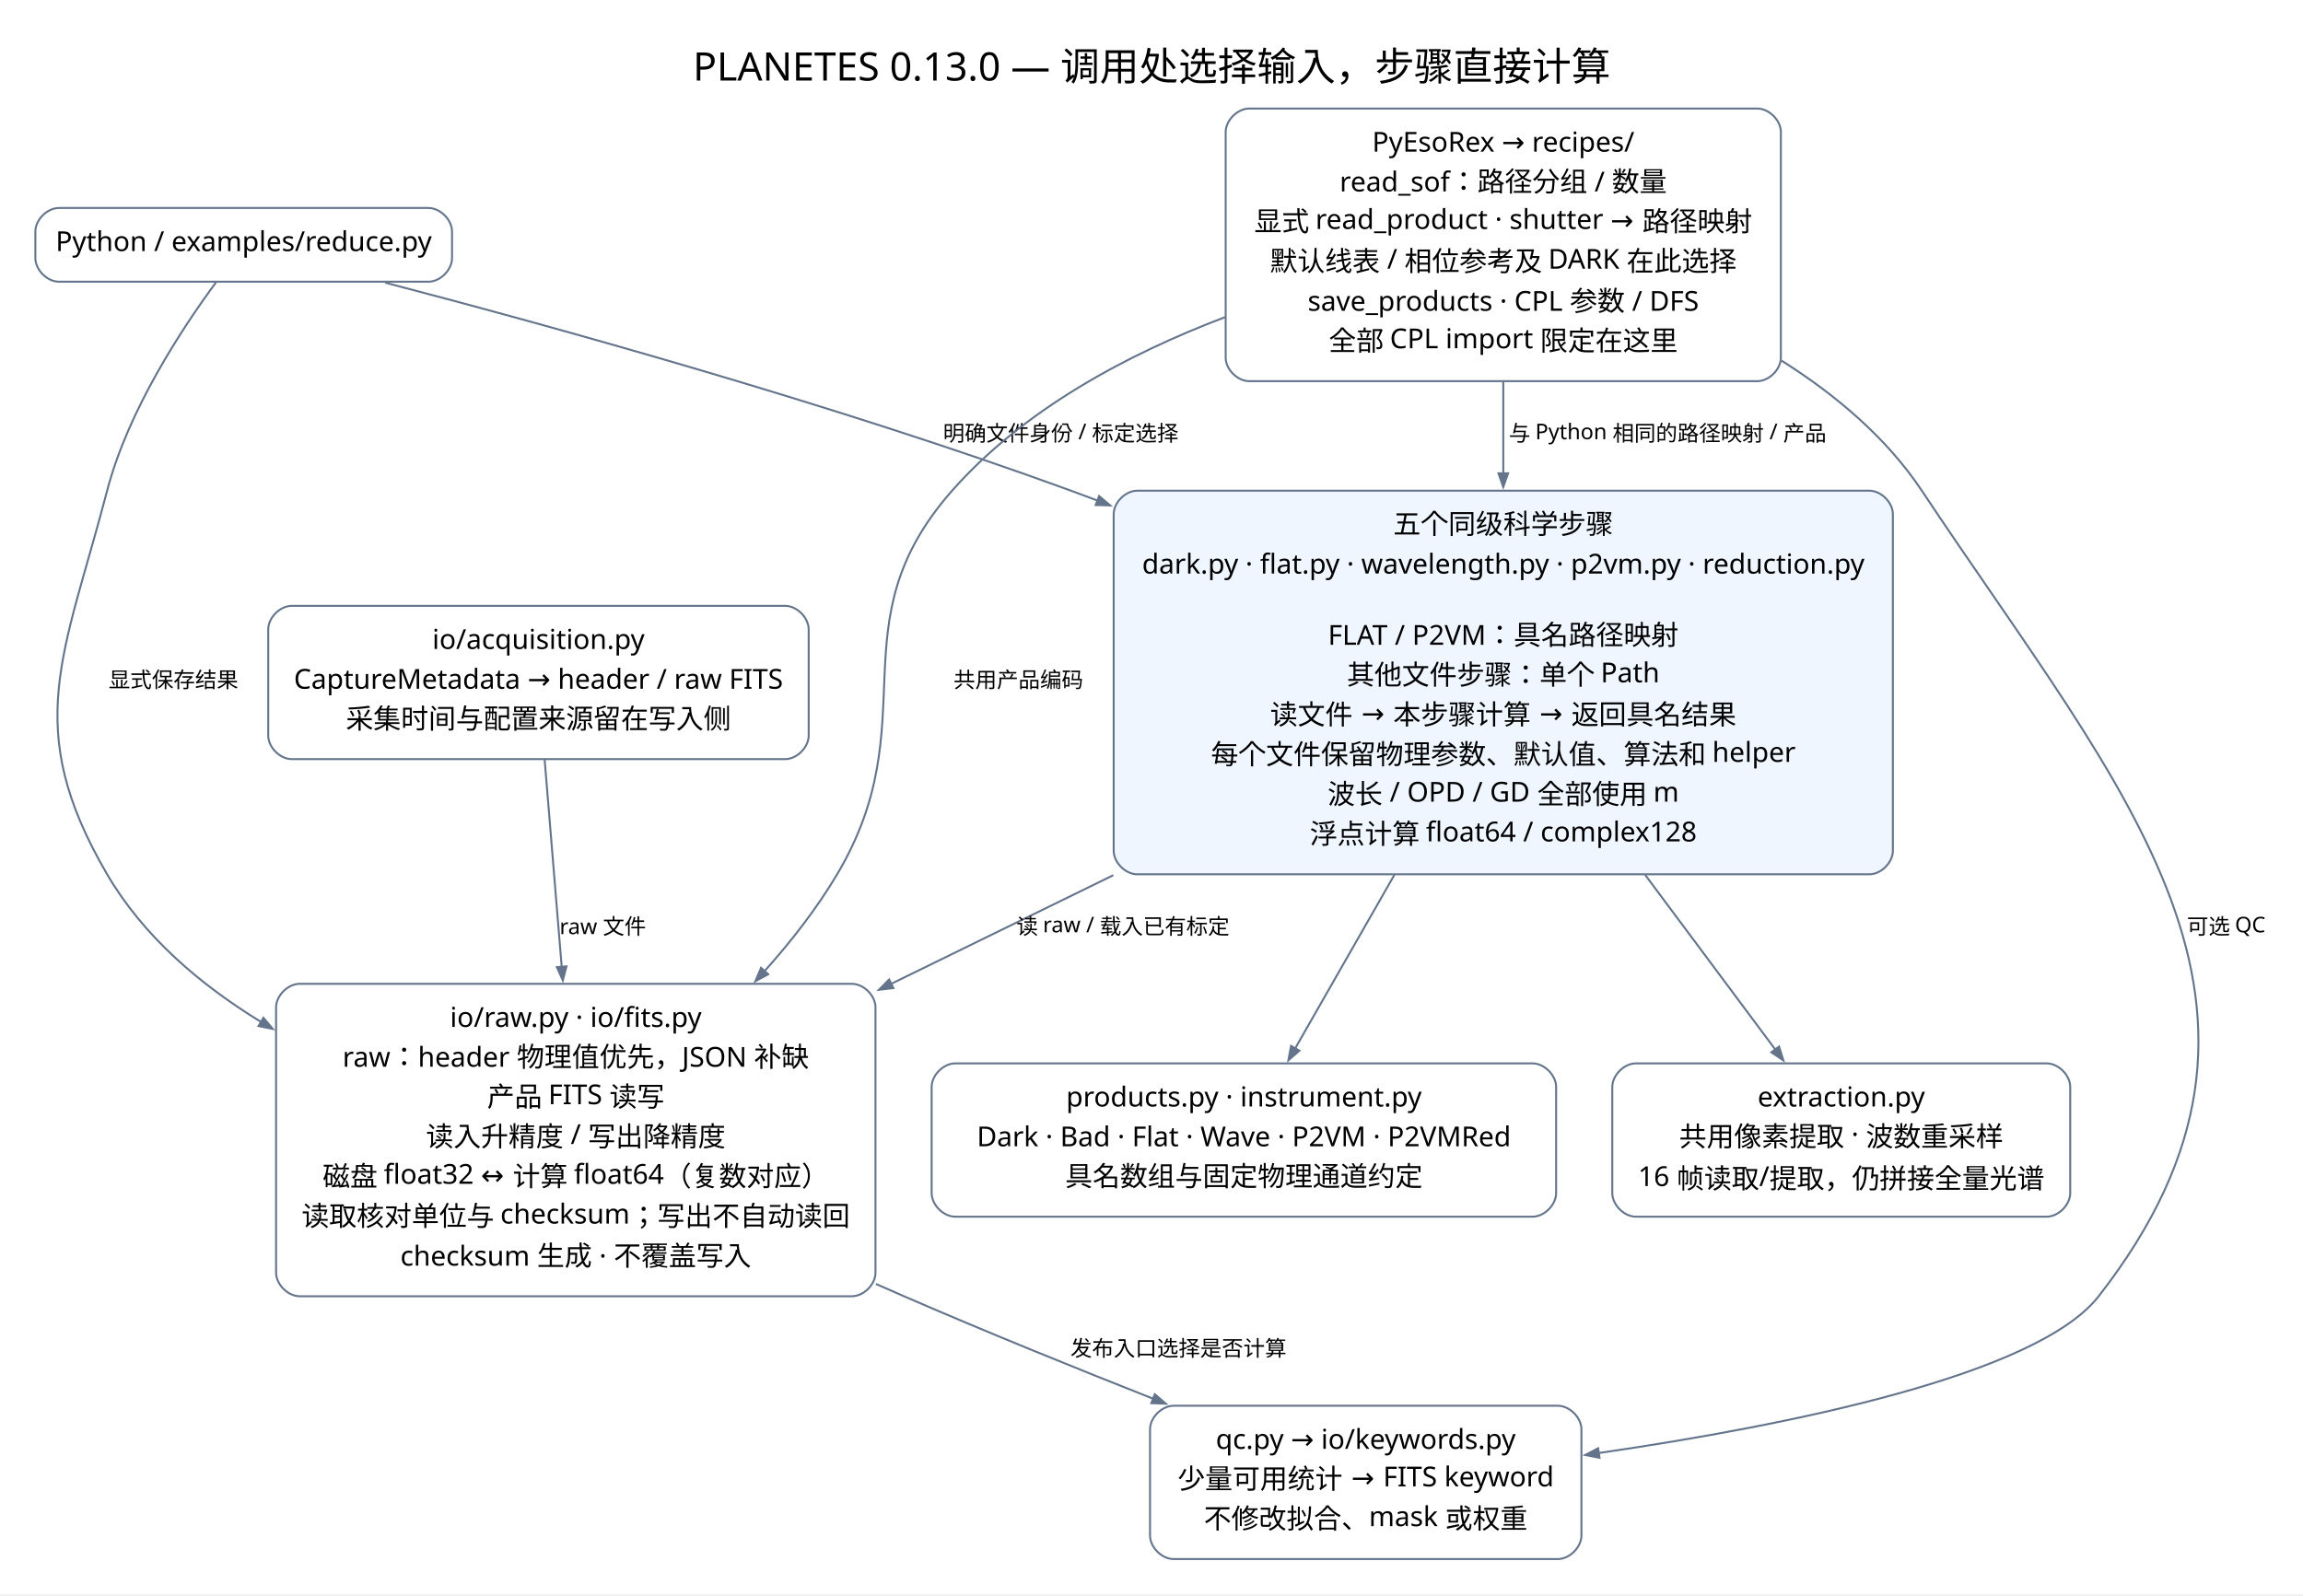
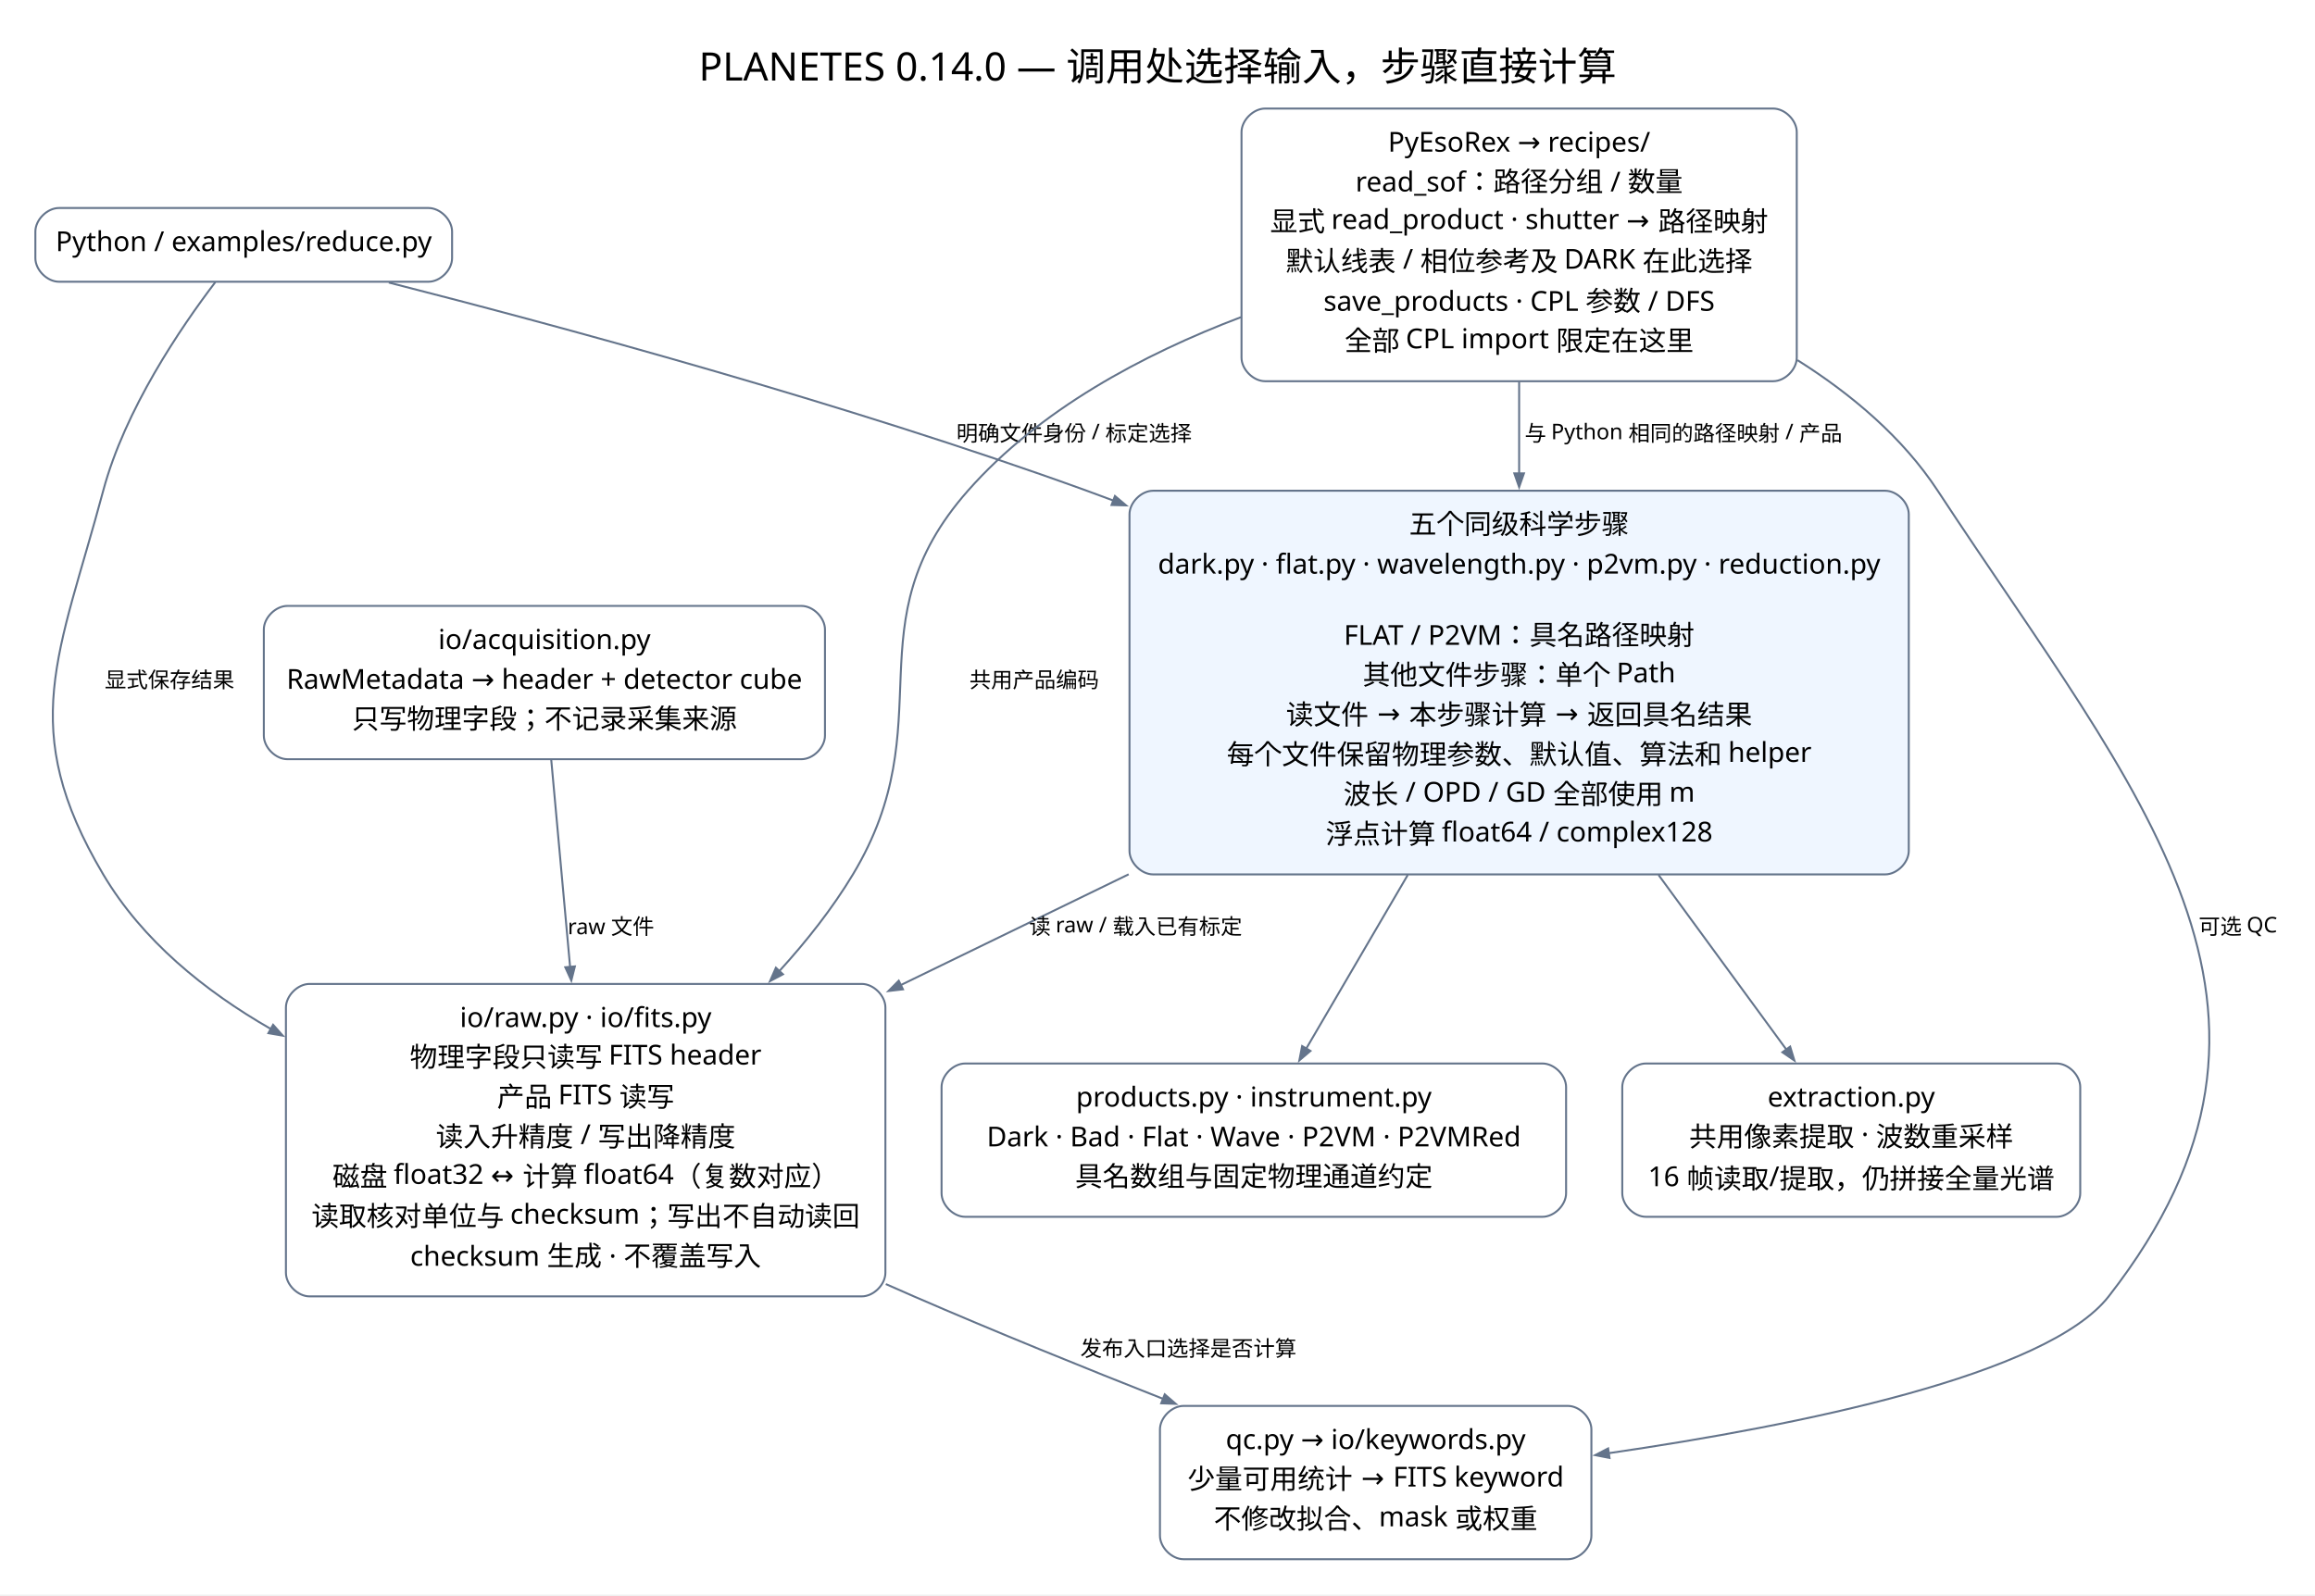
- <svg xmlns="http://www.w3.org/2000/svg" width="1172pt" height="812pt" viewBox="0.00 0.00 1172.00 812.00">
+ <svg xmlns="http://www.w3.org/2000/svg" width="1178pt" height="812pt" viewBox="0.00 0.00 1178.00 812.00">
  <g id="graph0" class="graph" transform="scale(1 1) rotate(0) translate(18 793.62)">
-     <polygon fill="white" stroke="none" points="-18,18 -18,-793.62 1154.27,-793.62 1154.27,18 -18,18" />
-     <text xml:space="preserve" text-anchor="middle" x="568.14" y="-752.62" font-family="PingFang SC" font-size="20.00">PLANETES 0.13.0 — 调用处选择输入，步骤直接计算</text>
+     <polygon fill="white" stroke="none" points="-18,18 -18,-793.62 1160.14,-793.62 1160.14,18 -18,18" />
+     <text xml:space="preserve" text-anchor="middle" x="571.07" y="-752.62" font-family="PingFang SC" font-size="20.00">PLANETES 0.14.0 — 调用处选择输入，步骤直接计算</text>
    <g id="node1" class="node">
      <path fill="none" stroke="#64748b" d="M200.04,-687.75C200.04,-687.75 12,-687.75 12,-687.75 6,-687.75 0,-681.75 0,-675.75 0,-675.75 0,-662.22 0,-662.22 0,-656.22 6,-650.22 12,-650.22 12,-650.22 200.04,-650.22 200.04,-650.22 206.04,-650.22 212.04,-656.22 212.04,-662.22 212.04,-662.22 212.04,-675.75 212.04,-675.75 212.04,-681.75 206.04,-687.75 200.04,-687.75" />
      <text xml:space="preserve" text-anchor="middle" x="106.02" y="-665.81" font-family="PingFang SC" font-size="14.00">Python / examples/reduce.py</text>
    </g>
    <g id="node3" class="node">
-       <path fill="#eff6ff" stroke="#64748b" d="M933.29,-543.84C933.29,-543.84 560.75,-543.84 560.75,-543.84 554.75,-543.84 548.75,-537.84 548.75,-531.84 548.75,-531.84 548.75,-360.56 548.75,-360.56 548.75,-354.56 554.75,-348.56 560.75,-348.56 560.75,-348.56 933.29,-348.56 933.29,-348.56 939.29,-348.56 945.29,-354.56 945.29,-360.56 945.29,-360.56 945.29,-531.84 945.29,-531.84 945.29,-537.84 939.29,-543.84 933.29,-543.84" />
-       <text xml:space="preserve" text-anchor="middle" x="747.02" y="-521.9" font-family="PingFang SC" font-size="14.00">五个同级科学步骤</text>
-       <text xml:space="preserve" text-anchor="middle" x="747.02" y="-501.65" font-family="PingFang SC" font-size="14.00">dark.py · flat.py · wavelength.py · p2vm.py · reduction.py</text>
-       <text xml:space="preserve" text-anchor="middle" x="747.02" y="-465.4" font-family="PingFang SC" font-size="14.00">FLAT / P2VM：具名路径映射</text>
-       <text xml:space="preserve" text-anchor="middle" x="747.02" y="-445.15" font-family="PingFang SC" font-size="14.00">其他文件步骤：单个 Path</text>
-       <text xml:space="preserve" text-anchor="middle" x="747.02" y="-424.9" font-family="PingFang SC" font-size="14.00">读文件 → 本步骤计算 → 返回具名结果</text>
-       <text xml:space="preserve" text-anchor="middle" x="747.02" y="-404.65" font-family="PingFang SC" font-size="14.00">每个文件保留物理参数、默认值、算法和 helper</text>
-       <text xml:space="preserve" text-anchor="middle" x="747.02" y="-384.4" font-family="PingFang SC" font-size="14.00">波长 / OPD / GD 全部使用 m</text>
-       <text xml:space="preserve" text-anchor="middle" x="747.02" y="-364.15" font-family="PingFang SC" font-size="14.00">浮点计算 float64 / complex128</text>
+       <path fill="#eff6ff" stroke="#64748b" d="M941.29,-543.84C941.29,-543.84 568.75,-543.84 568.75,-543.84 562.75,-543.84 556.75,-537.84 556.75,-531.84 556.75,-531.84 556.75,-360.56 556.75,-360.56 556.75,-354.56 562.75,-348.56 568.75,-348.56 568.75,-348.56 941.29,-348.56 941.29,-348.56 947.29,-348.56 953.29,-354.56 953.29,-360.56 953.29,-360.56 953.29,-531.84 953.29,-531.84 953.29,-537.84 947.29,-543.84 941.29,-543.84" />
+       <text xml:space="preserve" text-anchor="middle" x="755.02" y="-521.9" font-family="PingFang SC" font-size="14.00">五个同级科学步骤</text>
+       <text xml:space="preserve" text-anchor="middle" x="755.02" y="-501.65" font-family="PingFang SC" font-size="14.00">dark.py · flat.py · wavelength.py · p2vm.py · reduction.py</text>
+       <text xml:space="preserve" text-anchor="middle" x="755.02" y="-465.4" font-family="PingFang SC" font-size="14.00">FLAT / P2VM：具名路径映射</text>
+       <text xml:space="preserve" text-anchor="middle" x="755.02" y="-445.15" font-family="PingFang SC" font-size="14.00">其他文件步骤：单个 Path</text>
+       <text xml:space="preserve" text-anchor="middle" x="755.02" y="-424.9" font-family="PingFang SC" font-size="14.00">读文件 → 本步骤计算 → 返回具名结果</text>
+       <text xml:space="preserve" text-anchor="middle" x="755.02" y="-404.65" font-family="PingFang SC" font-size="14.00">每个文件保留物理参数、默认值、算法和 helper</text>
+       <text xml:space="preserve" text-anchor="middle" x="755.02" y="-384.4" font-family="PingFang SC" font-size="14.00">波长 / OPD / GD 全部使用 m</text>
+       <text xml:space="preserve" text-anchor="middle" x="755.02" y="-364.15" font-family="PingFang SC" font-size="14.00">浮点计算 float64 / complex128</text>
    </g>
    <g id="edge1" class="edge">
-       <path fill="none" stroke="#64748b" d="M178.06,-649.73C262.62,-627.63 406.6,-587.84 527.02,-543.84 531.54,-542.19 536.1,-540.49 540.68,-538.75" />
-       <polygon fill="#64748b" stroke="#64748b" points="541.34,-541.12 547,-536.33 539.59,-536.55 541.34,-541.12" />
-       <text xml:space="preserve" text-anchor="middle" x="521.83" y="-569.14" font-family="PingFang SC" font-size="11.00">明确文件身份 / 标定选择</text>
+       <path fill="none" stroke="#64748b" d="M179.84,-649.8C266.07,-627.82 412.56,-588.23 535.02,-543.84 539.54,-542.2 544.1,-540.51 548.69,-538.78" />
+       <polygon fill="#64748b" stroke="#64748b" points="549.35,-541.16 555.02,-536.38 547.61,-536.58 549.35,-541.16" />
+       <text xml:space="preserve" text-anchor="middle" x="528.57" y="-569.14" font-family="PingFang SC" font-size="11.00">明确文件身份 / 标定选择</text>
    </g>
    <g id="node5" class="node">
-       <path fill="none" stroke="#64748b" d="M415.54,-292.81C415.54,-292.81 134.5,-292.81 134.5,-292.81 128.5,-292.81 122.5,-286.81 122.5,-280.81 122.5,-280.81 122.5,-145.78 122.5,-145.78 122.5,-139.78 128.5,-133.78 134.5,-133.78 134.5,-133.78 415.54,-133.78 415.54,-133.78 421.54,-133.78 427.54,-139.78 427.54,-145.78 427.54,-145.78 427.54,-280.81 427.54,-280.81 427.54,-286.81 421.54,-292.81 415.54,-292.81" />
-       <text xml:space="preserve" text-anchor="middle" x="275.02" y="-270.87" font-family="PingFang SC" font-size="14.00">io/raw.py · io/fits.py</text>
-       <text xml:space="preserve" text-anchor="middle" x="275.02" y="-250.62" font-family="PingFang SC" font-size="14.00">raw：header 物理值优先，JSON 补缺</text>
-       <text xml:space="preserve" text-anchor="middle" x="275.02" y="-230.37" font-family="PingFang SC" font-size="14.00">产品 FITS 读写</text>
-       <text xml:space="preserve" text-anchor="middle" x="275.02" y="-210.12" font-family="PingFang SC" font-size="14.00">读入升精度 / 写出降精度</text>
-       <text xml:space="preserve" text-anchor="middle" x="275.02" y="-189.87" font-family="PingFang SC" font-size="14.00">磁盘 float32 ↔ 计算 float64（复数对应）</text>
-       <text xml:space="preserve" text-anchor="middle" x="275.02" y="-169.62" font-family="PingFang SC" font-size="14.00">读取核对单位与 checksum；写出不自动读回</text>
-       <text xml:space="preserve" text-anchor="middle" x="275.02" y="-149.37" font-family="PingFang SC" font-size="14.00">checksum 生成 · 不覆盖写入</text>
+       <path fill="none" stroke="#64748b" d="M420.54,-292.81C420.54,-292.81 139.5,-292.81 139.5,-292.81 133.5,-292.81 127.5,-286.81 127.5,-280.81 127.5,-280.81 127.5,-145.78 127.5,-145.78 127.5,-139.78 133.5,-133.78 139.5,-133.78 139.5,-133.78 420.54,-133.78 420.54,-133.78 426.54,-133.78 432.54,-139.78 432.54,-145.78 432.54,-145.78 432.54,-280.81 432.54,-280.81 432.54,-286.81 426.54,-292.81 420.54,-292.81" />
+       <text xml:space="preserve" text-anchor="middle" x="280.02" y="-270.87" font-family="PingFang SC" font-size="14.00">io/raw.py · io/fits.py</text>
+       <text xml:space="preserve" text-anchor="middle" x="280.02" y="-250.62" font-family="PingFang SC" font-size="14.00">物理字段只读写 FITS header</text>
+       <text xml:space="preserve" text-anchor="middle" x="280.02" y="-230.37" font-family="PingFang SC" font-size="14.00">产品 FITS 读写</text>
+       <text xml:space="preserve" text-anchor="middle" x="280.02" y="-210.12" font-family="PingFang SC" font-size="14.00">读入升精度 / 写出降精度</text>
+       <text xml:space="preserve" text-anchor="middle" x="280.02" y="-189.87" font-family="PingFang SC" font-size="14.00">磁盘 float32 ↔ 计算 float64（复数对应）</text>
+       <text xml:space="preserve" text-anchor="middle" x="280.02" y="-169.62" font-family="PingFang SC" font-size="14.00">读取核对单位与 checksum；写出不自动读回</text>
+       <text xml:space="preserve" text-anchor="middle" x="280.02" y="-149.37" font-family="PingFang SC" font-size="14.00">checksum 生成 · 不覆盖写入</text>
    </g>
    <g id="edge7" class="edge">
-       <path fill="none" stroke="#64748b" d="M91.95,-649.93C74.93,-626.86 47.24,-584.95 36.52,-543.84 14.61,-459.86 -7.28,-423.49 36.52,-348.56 54.91,-317.1 83.69,-292.44 114.99,-273.32" />
-       <polygon fill="#64748b" stroke="#64748b" points="116.06,-275.54 120.83,-269.85 113.56,-271.32 116.06,-275.54" />
-       <text xml:space="preserve" text-anchor="middle" x="70.27" y="-443.63" font-family="PingFang SC" font-size="11.00">显式保存结果</text>
+       <path fill="none" stroke="#64748b" d="M91.55,-650C74.05,-627 45.57,-585.17 34.52,-543.84 12.1,-459.99 -9.74,-423.22 34.52,-348.56 54.41,-315.01 85.97,-289.3 119.93,-269.81" />
+       <polygon fill="#64748b" stroke="#64748b" points="120.97,-272.03 125.89,-266.48 118.58,-267.75 120.97,-272.03" />
+       <text xml:space="preserve" text-anchor="middle" x="68.27" y="-443.63" font-family="PingFang SC" font-size="11.00">显式保存结果</text>
    </g>
    <g id="node2" class="node">
-       <path fill="none" stroke="#64748b" d="M876.29,-738.37C876.29,-738.37 617.75,-738.37 617.75,-738.37 611.75,-738.37 605.75,-732.37 605.75,-726.37 605.75,-726.37 605.75,-611.59 605.75,-611.59 605.75,-605.59 611.75,-599.59 617.75,-599.59 617.75,-599.59 876.29,-599.59 876.29,-599.59 882.29,-599.59 888.29,-605.59 888.29,-611.59 888.29,-611.59 888.29,-726.37 888.29,-726.37 888.29,-732.37 882.29,-738.37 876.29,-738.37" />
-       <text xml:space="preserve" text-anchor="middle" x="747.02" y="-716.43" font-family="PingFang SC" font-size="14.00">PyEsoRex → recipes/</text>
-       <text xml:space="preserve" text-anchor="middle" x="747.02" y="-696.18" font-family="PingFang SC" font-size="14.00">read_sof：路径分组 / 数量</text>
-       <text xml:space="preserve" text-anchor="middle" x="747.02" y="-675.93" font-family="PingFang SC" font-size="14.00">显式 read_product · shutter → 路径映射</text>
-       <text xml:space="preserve" text-anchor="middle" x="747.02" y="-655.68" font-family="PingFang SC" font-size="14.00">默认线表 / 相位参考及 DARK 在此选择</text>
-       <text xml:space="preserve" text-anchor="middle" x="747.02" y="-635.43" font-family="PingFang SC" font-size="14.00">save_products · CPL 参数 / DFS</text>
-       <text xml:space="preserve" text-anchor="middle" x="747.02" y="-615.18" font-family="PingFang SC" font-size="14.00">全部 CPL import 限定在这里</text>
+       <path fill="none" stroke="#64748b" d="M884.29,-738.37C884.29,-738.37 625.75,-738.37 625.75,-738.37 619.75,-738.37 613.75,-732.37 613.75,-726.37 613.75,-726.37 613.75,-611.59 613.75,-611.59 613.75,-605.59 619.75,-599.59 625.75,-599.59 625.75,-599.59 884.29,-599.59 884.29,-599.59 890.29,-599.59 896.29,-605.59 896.29,-611.59 896.29,-611.59 896.29,-726.37 896.29,-726.37 896.29,-732.37 890.29,-738.37 884.29,-738.37" />
+       <text xml:space="preserve" text-anchor="middle" x="755.02" y="-716.43" font-family="PingFang SC" font-size="14.00">PyEsoRex → recipes/</text>
+       <text xml:space="preserve" text-anchor="middle" x="755.02" y="-696.18" font-family="PingFang SC" font-size="14.00">read_sof：路径分组 / 数量</text>
+       <text xml:space="preserve" text-anchor="middle" x="755.02" y="-675.93" font-family="PingFang SC" font-size="14.00">显式 read_product · shutter → 路径映射</text>
+       <text xml:space="preserve" text-anchor="middle" x="755.02" y="-655.68" font-family="PingFang SC" font-size="14.00">默认线表 / 相位参考及 DARK 在此选择</text>
+       <text xml:space="preserve" text-anchor="middle" x="755.02" y="-635.43" font-family="PingFang SC" font-size="14.00">save_products · CPL 参数 / DFS</text>
+       <text xml:space="preserve" text-anchor="middle" x="755.02" y="-615.18" font-family="PingFang SC" font-size="14.00">全部 CPL import 限定在这里</text>
    </g>
    <g id="edge2" class="edge">
-       <path fill="none" stroke="#64748b" d="M747.02,-599.33C747.02,-584.46 747.02,-568.4 747.02,-552.48" />
-       <polygon fill="#64748b" stroke="#64748b" points="749.47,-552.69 747.02,-545.69 744.57,-552.69 749.47,-552.69" />
-       <text xml:space="preserve" text-anchor="middle" x="830.64" y="-569.14" font-family="PingFang SC" font-size="11.00">与 Python 相同的路径映射 / 产品</text>
+       <path fill="none" stroke="#64748b" d="M755.02,-599.33C755.02,-584.46 755.02,-568.4 755.02,-552.48" />
+       <polygon fill="#64748b" stroke="#64748b" points="757.47,-552.69 755.02,-545.69 752.57,-552.69 757.47,-552.69" />
+       <text xml:space="preserve" text-anchor="middle" x="838.64" y="-569.14" font-family="PingFang SC" font-size="11.00">与 Python 相同的路径映射 / 产品</text>
    </g>
    <g id="edge8" class="edge">
-       <path fill="none" stroke="#64748b" d="M605.44,-632.18C555.54,-613.25 502.88,-585.08 466.52,-543.84 406.6,-475.88 454.28,-426.46 408.02,-348.56 397.74,-331.25 384.75,-314.53 370.94,-299.1" />
-       <polygon fill="#64748b" stroke="#64748b" points="372.94,-297.67 366.42,-294.15 369.32,-300.97 372.94,-297.67" />
-       <text xml:space="preserve" text-anchor="middle" x="500.27" y="-443.63" font-family="PingFang SC" font-size="11.00">共用产品编码</text>
+       <path fill="none" stroke="#64748b" d="M613.44,-632.18C563.54,-613.25 510.88,-585.08 474.52,-543.84 414.6,-475.88 462.71,-426.2 416.02,-348.56 405.6,-331.24 392.44,-314.56 378.44,-299.2" />
+       <polygon fill="#64748b" stroke="#64748b" points="380.41,-297.72 373.85,-294.26 376.82,-301.06 380.41,-297.72" />
+       <text xml:space="preserve" text-anchor="middle" x="508.27" y="-443.63" font-family="PingFang SC" font-size="11.00">共用产品编码</text>
    </g>
    <g id="node8" class="node">
-       <path fill="none" stroke="#64748b" d="M774.79,-78.03C774.79,-78.03 579.25,-78.03 579.25,-78.03 573.25,-78.03 567.25,-72.03 567.25,-66.03 567.25,-66.03 567.25,-12 567.25,-12 567.25,-6 573.25,0 579.25,0 579.25,0 774.79,0 774.79,0 780.79,0 786.79,-6 786.79,-12 786.79,-12 786.79,-66.03 786.79,-66.03 786.79,-72.03 780.79,-78.03 774.79,-78.03" />
-       <text xml:space="preserve" text-anchor="middle" x="677.02" y="-56.09" font-family="PingFang SC" font-size="14.00">qc.py → io/keywords.py</text>
-       <text xml:space="preserve" text-anchor="middle" x="677.02" y="-35.84" font-family="PingFang SC" font-size="14.00">少量可用统计 → FITS keyword</text>
-       <text xml:space="preserve" text-anchor="middle" x="677.02" y="-15.59" font-family="PingFang SC" font-size="14.00">不修改拟合、mask 或权重</text>
+       <path fill="none" stroke="#64748b" d="M779.79,-78.03C779.79,-78.03 584.25,-78.03 584.25,-78.03 578.25,-78.03 572.25,-72.03 572.25,-66.03 572.25,-66.03 572.25,-12 572.25,-12 572.25,-6 578.25,0 584.25,0 584.25,0 779.79,0 779.79,0 785.79,0 791.79,-6 791.79,-12 791.79,-12 791.79,-66.03 791.79,-66.03 791.79,-72.03 785.79,-78.03 779.79,-78.03" />
+       <text xml:space="preserve" text-anchor="middle" x="682.02" y="-56.09" font-family="PingFang SC" font-size="14.00">qc.py → io/keywords.py</text>
+       <text xml:space="preserve" text-anchor="middle" x="682.02" y="-35.84" font-family="PingFang SC" font-size="14.00">少量可用统计 → FITS keyword</text>
+       <text xml:space="preserve" text-anchor="middle" x="682.02" y="-15.59" font-family="PingFang SC" font-size="14.00">不修改拟合、mask 或权重</text>
    </g>
    <g id="edge10" class="edge">
-       <path fill="none" stroke="#64748b" d="M888.69,-610C916.27,-592.59 942.13,-570.75 960.02,-543.84 1063.29,-388.44 1164.75,-280.92 1050.02,-133.78 1018.75,-93.68 892.66,-68.1 795.64,-53.97" />
-       <polygon fill="#64748b" stroke="#64748b" points="796.01,-51.54 788.73,-52.97 795.31,-56.39 796.01,-51.54" />
-       <text xml:space="preserve" text-anchor="middle" x="1114.9" y="-318.11" font-family="PingFang SC" font-size="11.00">可选 QC</text>
+       <path fill="none" stroke="#64748b" d="M896.63,-610.32C924.3,-592.87 950.22,-570.94 968.02,-543.84 1070.31,-388.13 1169.58,-280.7 1055.02,-133.78 1023.75,-93.68 897.66,-68.1 800.64,-53.97" />
+       <polygon fill="#64748b" stroke="#64748b" points="801.01,-51.54 793.73,-52.97 800.31,-56.39 801.01,-51.54" />
+       <text xml:space="preserve" text-anchor="middle" x="1120.76" y="-318.11" font-family="PingFang SC" font-size="11.00">可选 QC</text>
    </g>
    <g id="node4" class="node">
-       <path fill="none" stroke="#64748b" d="M1023.54,-252.31C1023.54,-252.31 814.5,-252.31 814.5,-252.31 808.5,-252.31 802.5,-246.31 802.5,-240.31 802.5,-240.31 802.5,-186.28 802.5,-186.28 802.5,-180.28 808.5,-174.28 814.5,-174.28 814.5,-174.28 1023.54,-174.28 1023.54,-174.28 1029.54,-174.28 1035.54,-180.28 1035.54,-186.28 1035.54,-186.28 1035.54,-240.31 1035.54,-240.31 1035.54,-246.31 1029.54,-252.31 1023.54,-252.31" />
-       <text xml:space="preserve" text-anchor="middle" x="919.02" y="-230.37" font-family="PingFang SC" font-size="14.00">extraction.py</text>
-       <text xml:space="preserve" text-anchor="middle" x="919.02" y="-210.12" font-family="PingFang SC" font-size="14.00">共用像素提取 · 波数重采样</text>
-       <text xml:space="preserve" text-anchor="middle" x="919.02" y="-189.87" font-family="PingFang SC" font-size="14.00">16 帧读取/提取，仍拼接全量光谱</text>
+       <path fill="none" stroke="#64748b" d="M1028.54,-252.31C1028.54,-252.31 819.5,-252.31 819.5,-252.31 813.5,-252.31 807.5,-246.31 807.5,-240.31 807.5,-240.31 807.5,-186.28 807.5,-186.28 807.5,-180.28 813.5,-174.28 819.5,-174.28 819.5,-174.28 1028.54,-174.28 1028.54,-174.28 1034.54,-174.28 1040.54,-180.28 1040.54,-186.28 1040.54,-186.28 1040.54,-240.31 1040.54,-240.31 1040.54,-246.31 1034.54,-252.31 1028.54,-252.31" />
+       <text xml:space="preserve" text-anchor="middle" x="924.02" y="-230.37" font-family="PingFang SC" font-size="14.00">extraction.py</text>
+       <text xml:space="preserve" text-anchor="middle" x="924.02" y="-210.12" font-family="PingFang SC" font-size="14.00">共用像素提取 · 波数重采样</text>
+       <text xml:space="preserve" text-anchor="middle" x="924.02" y="-189.87" font-family="PingFang SC" font-size="14.00">16 帧读取/提取，仍拼接全量光谱</text>
    </g>
    <g id="edge4" class="edge">
-       <path fill="none" stroke="#64748b" d="M819.22,-348.28C842.25,-317.35 866.65,-284.6 885.56,-259.22" />
-       <polygon fill="#64748b" stroke="#64748b" points="887.37,-260.89 889.58,-253.81 883.44,-257.96 887.37,-260.89" />
+       <path fill="none" stroke="#64748b" d="M825.96,-348.28C848.59,-317.35 872.56,-284.6 891.14,-259.22" />
+       <polygon fill="#64748b" stroke="#64748b" points="892.93,-260.92 895.09,-253.82 888.98,-258.02 892.93,-260.92" />
    </g>
    <g id="edge6" class="edge">
-       <path fill="none" stroke="#64748b" d="M548.56,-348.11C510.74,-329.61 471.61,-310.47 435.17,-292.64" />
-       <polygon fill="#64748b" stroke="#64748b" points="436.64,-290.63 429.28,-289.76 434.49,-295.04 436.64,-290.63" />
-       <text xml:space="preserve" text-anchor="middle" x="553.49" y="-318.11" font-family="PingFang SC" font-size="11.00">读 raw / 载入已有标定</text>
+       <path fill="none" stroke="#64748b" d="M556.33,-348.61C517.6,-329.79 477.46,-310.27 440.17,-292.14" />
+       <polygon fill="#64748b" stroke="#64748b" points="441.48,-290.06 434.11,-289.2 439.33,-294.46 441.48,-290.06" />
+       <text xml:space="preserve" text-anchor="middle" x="559.9" y="-318.11" font-family="PingFang SC" font-size="11.00">读 raw / 载入已有标定</text>
    </g>
    <g id="node7" class="node">
-       <path fill="none" stroke="#64748b" d="M761.91,-252.31C761.91,-252.31 468.12,-252.31 468.12,-252.31 462.12,-252.31 456.12,-246.31 456.12,-240.31 456.12,-240.31 456.12,-186.28 456.12,-186.28 456.12,-180.28 462.12,-174.28 468.12,-174.28 468.12,-174.28 761.91,-174.28 761.91,-174.28 767.91,-174.28 773.91,-180.28 773.91,-186.28 773.91,-186.28 773.91,-240.31 773.91,-240.31 773.91,-246.31 767.91,-252.31 761.91,-252.31" />
-       <text xml:space="preserve" text-anchor="middle" x="615.02" y="-230.37" font-family="PingFang SC" font-size="14.00">products.py · instrument.py</text>
-       <text xml:space="preserve" text-anchor="middle" x="615.02" y="-210.12" font-family="PingFang SC" font-size="14.00">Dark · Bad · Flat · Wave · P2VM · P2VMRed</text>
-       <text xml:space="preserve" text-anchor="middle" x="615.02" y="-189.87" font-family="PingFang SC" font-size="14.00">具名数组与固定物理通道约定</text>
+       <path fill="none" stroke="#64748b" d="M766.91,-252.31C766.91,-252.31 473.12,-252.31 473.12,-252.31 467.12,-252.31 461.12,-246.31 461.12,-240.31 461.12,-240.31 461.12,-186.28 461.12,-186.28 461.12,-180.28 467.12,-174.28 473.12,-174.28 473.12,-174.28 766.91,-174.28 766.91,-174.28 772.91,-174.28 778.91,-180.28 778.91,-186.28 778.91,-186.28 778.91,-240.31 778.91,-240.31 778.91,-246.31 772.91,-252.31 766.91,-252.31" />
+       <text xml:space="preserve" text-anchor="middle" x="620.02" y="-230.37" font-family="PingFang SC" font-size="14.00">products.py · instrument.py</text>
+       <text xml:space="preserve" text-anchor="middle" x="620.02" y="-210.12" font-family="PingFang SC" font-size="14.00">Dark · Bad · Flat · Wave · P2VM · P2VMRed</text>
+       <text xml:space="preserve" text-anchor="middle" x="620.02" y="-189.87" font-family="PingFang SC" font-size="14.00">具名数组与固定物理通道约定</text>
    </g>
    <g id="edge5" class="edge">
-       <path fill="none" stroke="#64748b" d="M691.61,-348.28C674.08,-317.61 655.53,-285.16 641.07,-259.87" />
-       <polygon fill="#64748b" stroke="#64748b" points="643.27,-258.77 637.67,-253.91 639.02,-261.21 643.27,-258.77" />
+       <path fill="none" stroke="#64748b" d="M698.35,-348.28C680.43,-317.61 661.45,-285.16 646.67,-259.87" />
+       <polygon fill="#64748b" stroke="#64748b" points="648.83,-258.71 643.18,-253.91 644.6,-261.19 648.83,-258.71" />
    </g>
    <g id="edge9" class="edge">
-       <path fill="none" stroke="#64748b" d="M427.75,-140.04C432.55,-137.91 437.32,-135.82 442.02,-133.78 483.27,-115.87 529.11,-97.29 569.28,-81.44" />
-       <polygon fill="#64748b" stroke="#64748b" points="569.68,-83.91 575.3,-79.07 567.89,-79.35 569.68,-83.91" />
-       <text xml:space="preserve" text-anchor="middle" x="581.73" y="-103.33" font-family="PingFang SC" font-size="11.00">发布入口选择是否计算</text>
+       <path fill="none" stroke="#64748b" d="M432.75,-140.04C437.55,-137.91 442.32,-135.82 447.02,-133.78 488.27,-115.87 534.11,-97.29 574.28,-81.44" />
+       <polygon fill="#64748b" stroke="#64748b" points="574.68,-83.91 580.3,-79.07 572.89,-79.35 574.68,-83.91" />
+       <text xml:space="preserve" text-anchor="middle" x="586.73" y="-103.33" font-family="PingFang SC" font-size="11.00">发布入口选择是否计算</text>
    </g>
    <g id="node6" class="node">
-       <path fill="none" stroke="#64748b" d="M381.54,-485.22C381.54,-485.22 130.5,-485.22 130.5,-485.22 124.5,-485.22 118.5,-479.22 118.5,-473.22 118.5,-473.22 118.5,-419.19 118.5,-419.19 118.5,-413.19 124.5,-407.19 130.5,-407.19 130.5,-407.19 381.54,-407.19 381.54,-407.19 387.54,-407.19 393.54,-413.19 393.54,-419.19 393.54,-419.19 393.54,-473.22 393.54,-473.22 393.54,-479.22 387.54,-485.22 381.54,-485.22" />
-       <text xml:space="preserve" text-anchor="middle" x="256.02" y="-463.28" font-family="PingFang SC" font-size="14.00">io/acquisition.py</text>
-       <text xml:space="preserve" text-anchor="middle" x="256.02" y="-443.03" font-family="PingFang SC" font-size="14.00">CaptureMetadata → header / raw FITS</text>
-       <text xml:space="preserve" text-anchor="middle" x="256.02" y="-422.78" font-family="PingFang SC" font-size="14.00">采集时间与配置来源留在写入侧</text>
+       <path fill="none" stroke="#64748b" d="M389.79,-485.22C389.79,-485.22 128.25,-485.22 128.25,-485.22 122.25,-485.22 116.25,-479.22 116.25,-473.22 116.25,-473.22 116.25,-419.19 116.25,-419.19 116.25,-413.19 122.25,-407.19 128.25,-407.19 128.25,-407.19 389.79,-407.19 389.79,-407.19 395.79,-407.19 401.79,-413.19 401.79,-419.19 401.79,-419.19 401.79,-473.22 401.79,-473.22 401.79,-479.22 395.79,-485.22 389.79,-485.22" />
+       <text xml:space="preserve" text-anchor="middle" x="259.02" y="-463.28" font-family="PingFang SC" font-size="14.00">io/acquisition.py</text>
+       <text xml:space="preserve" text-anchor="middle" x="259.02" y="-443.03" font-family="PingFang SC" font-size="14.00">RawMetadata → header + detector cube</text>
+       <text xml:space="preserve" text-anchor="middle" x="259.02" y="-422.78" font-family="PingFang SC" font-size="14.00">只写物理字段；不记录采集来源</text>
    </g>
    <g id="edge3" class="edge">
-       <path fill="none" stroke="#64748b" d="M259.18,-406.81C261.54,-378.08 264.87,-337.63 267.87,-301.21" />
-       <polygon fill="#64748b" stroke="#64748b" points="270.28,-301.71 268.42,-294.54 265.4,-301.31 270.28,-301.71" />
-       <text xml:space="preserve" text-anchor="middle" x="288.78" y="-318.11" font-family="PingFang SC" font-size="11.00">raw 文件</text>
+       <path fill="none" stroke="#64748b" d="M262.51,-406.81C265.12,-378.08 268.8,-337.63 272.12,-301.21" />
+       <polygon fill="#64748b" stroke="#64748b" points="274.53,-301.73 272.72,-294.54 269.65,-301.29 274.53,-301.73" />
+       <text xml:space="preserve" text-anchor="middle" x="292.9" y="-318.11" font-family="PingFang SC" font-size="11.00">raw 文件</text>
    </g>
  </g>
</svg>
